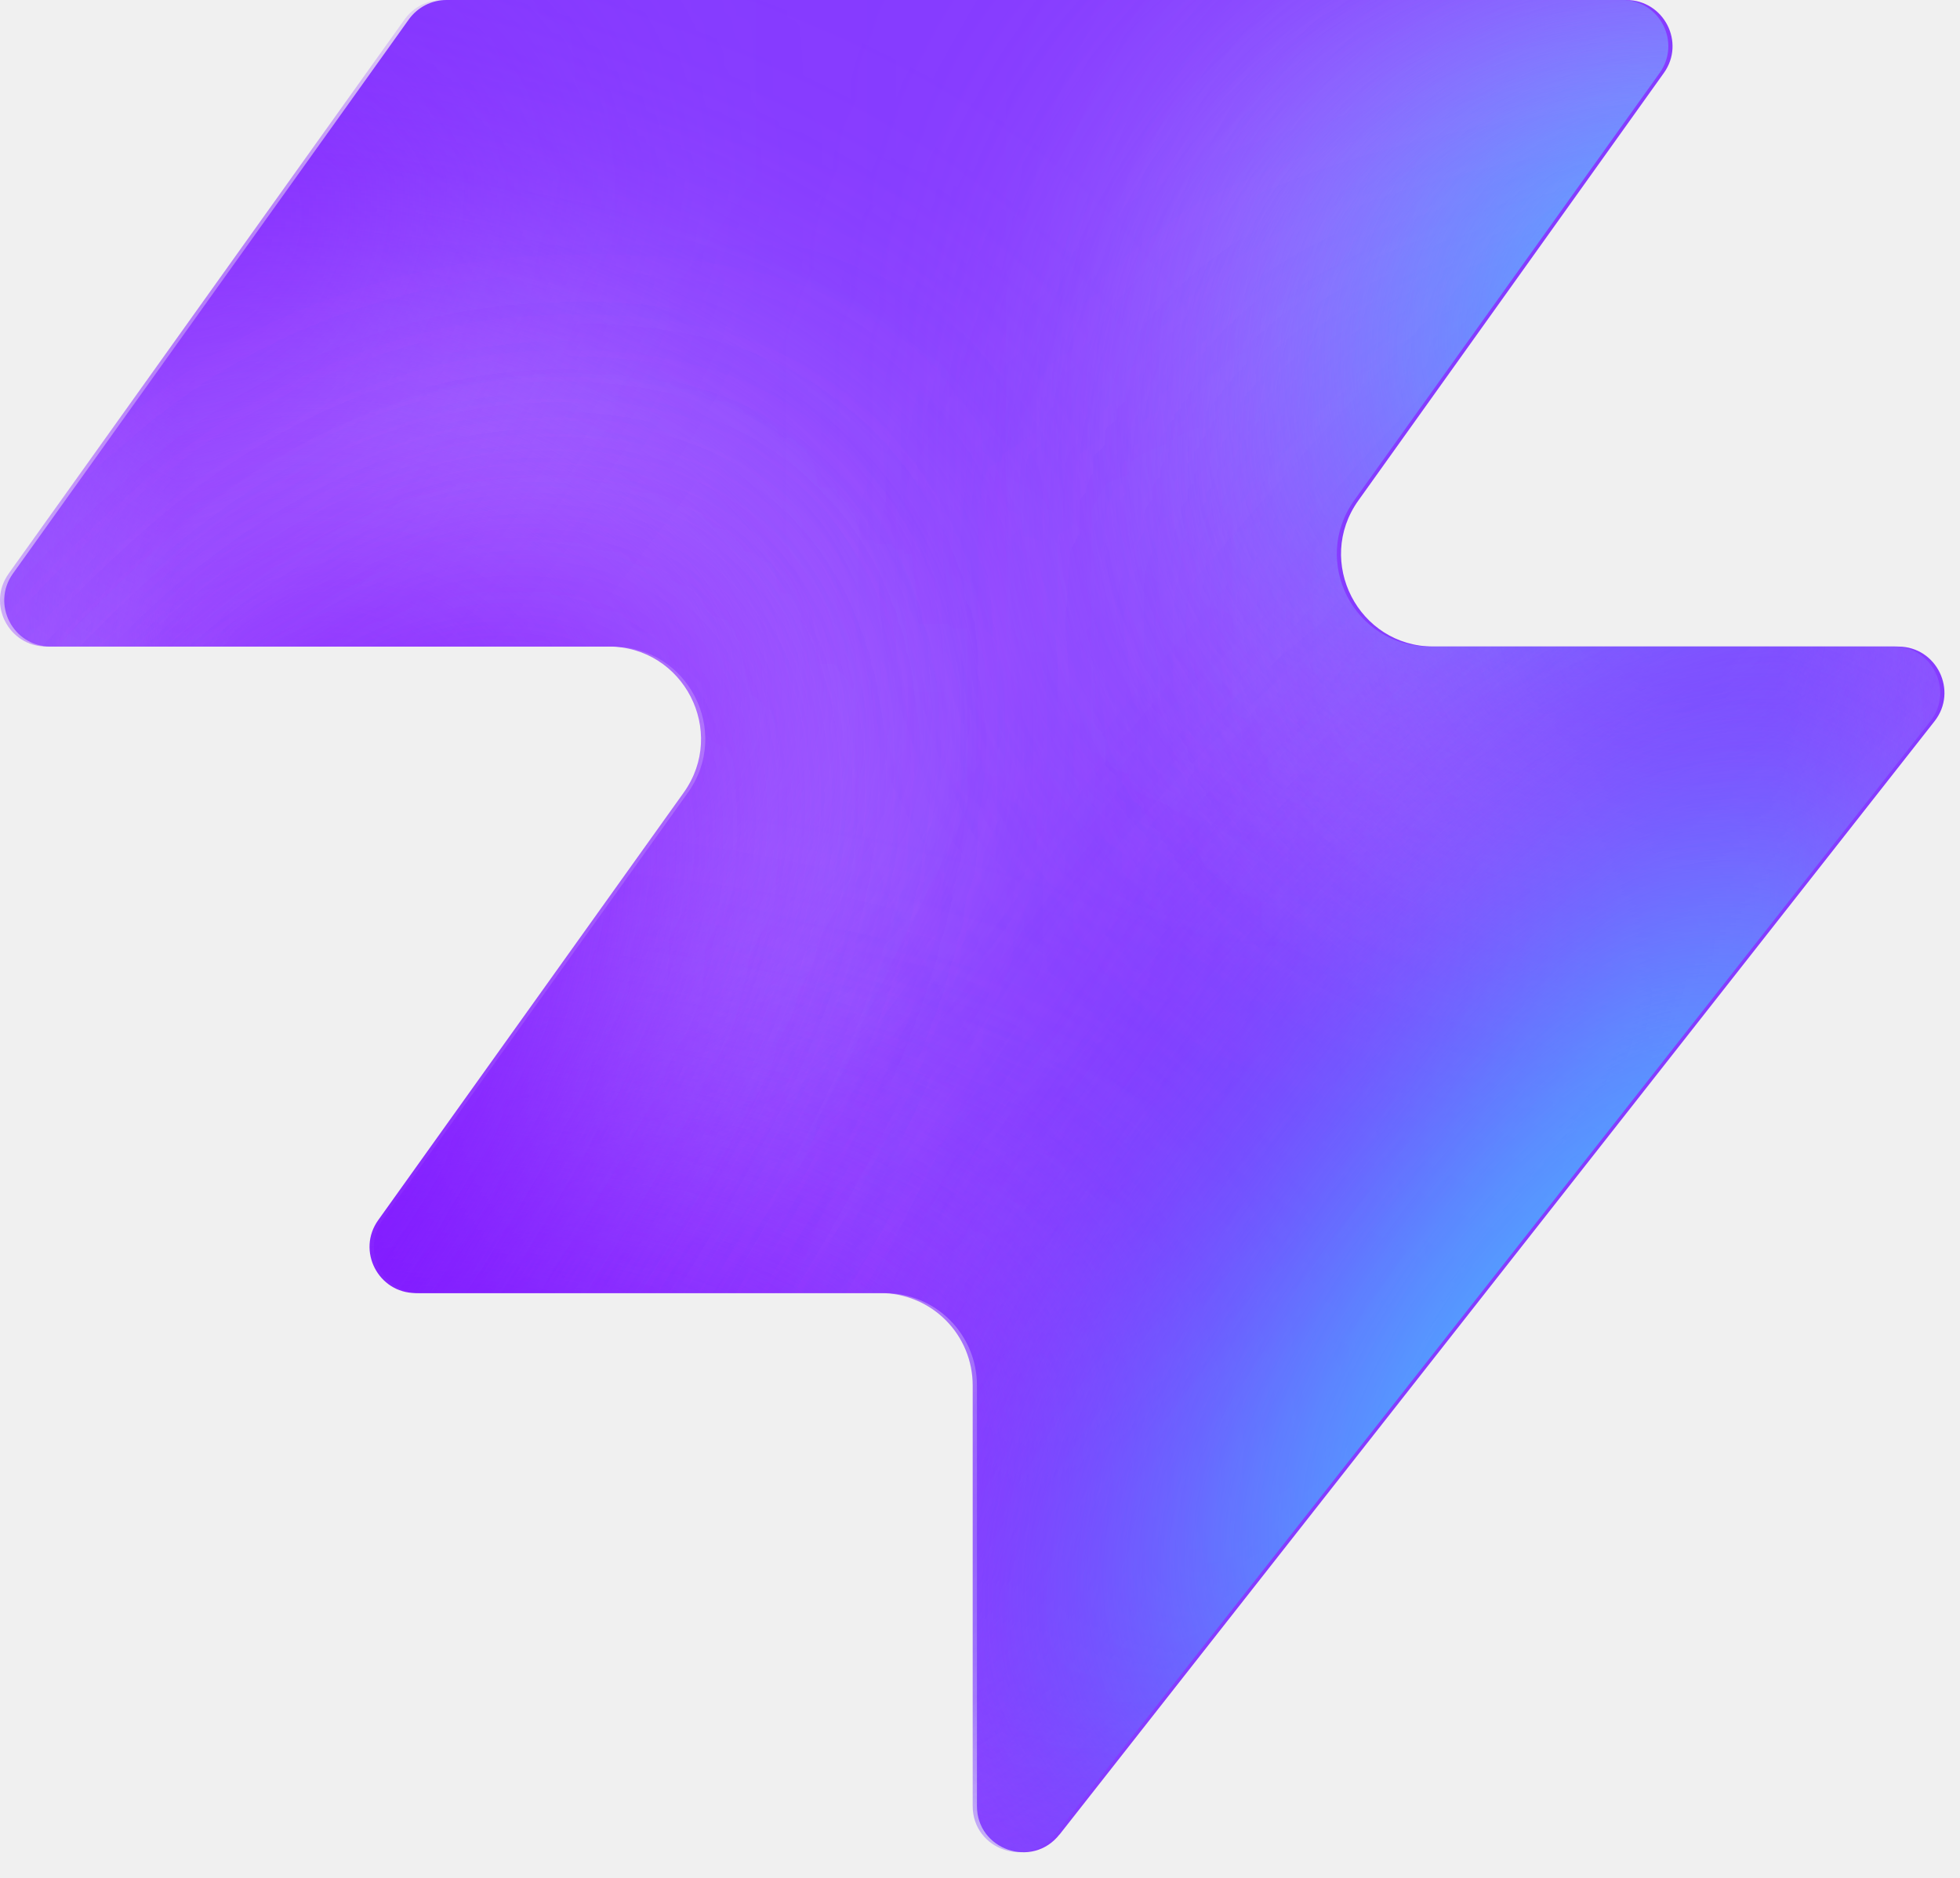
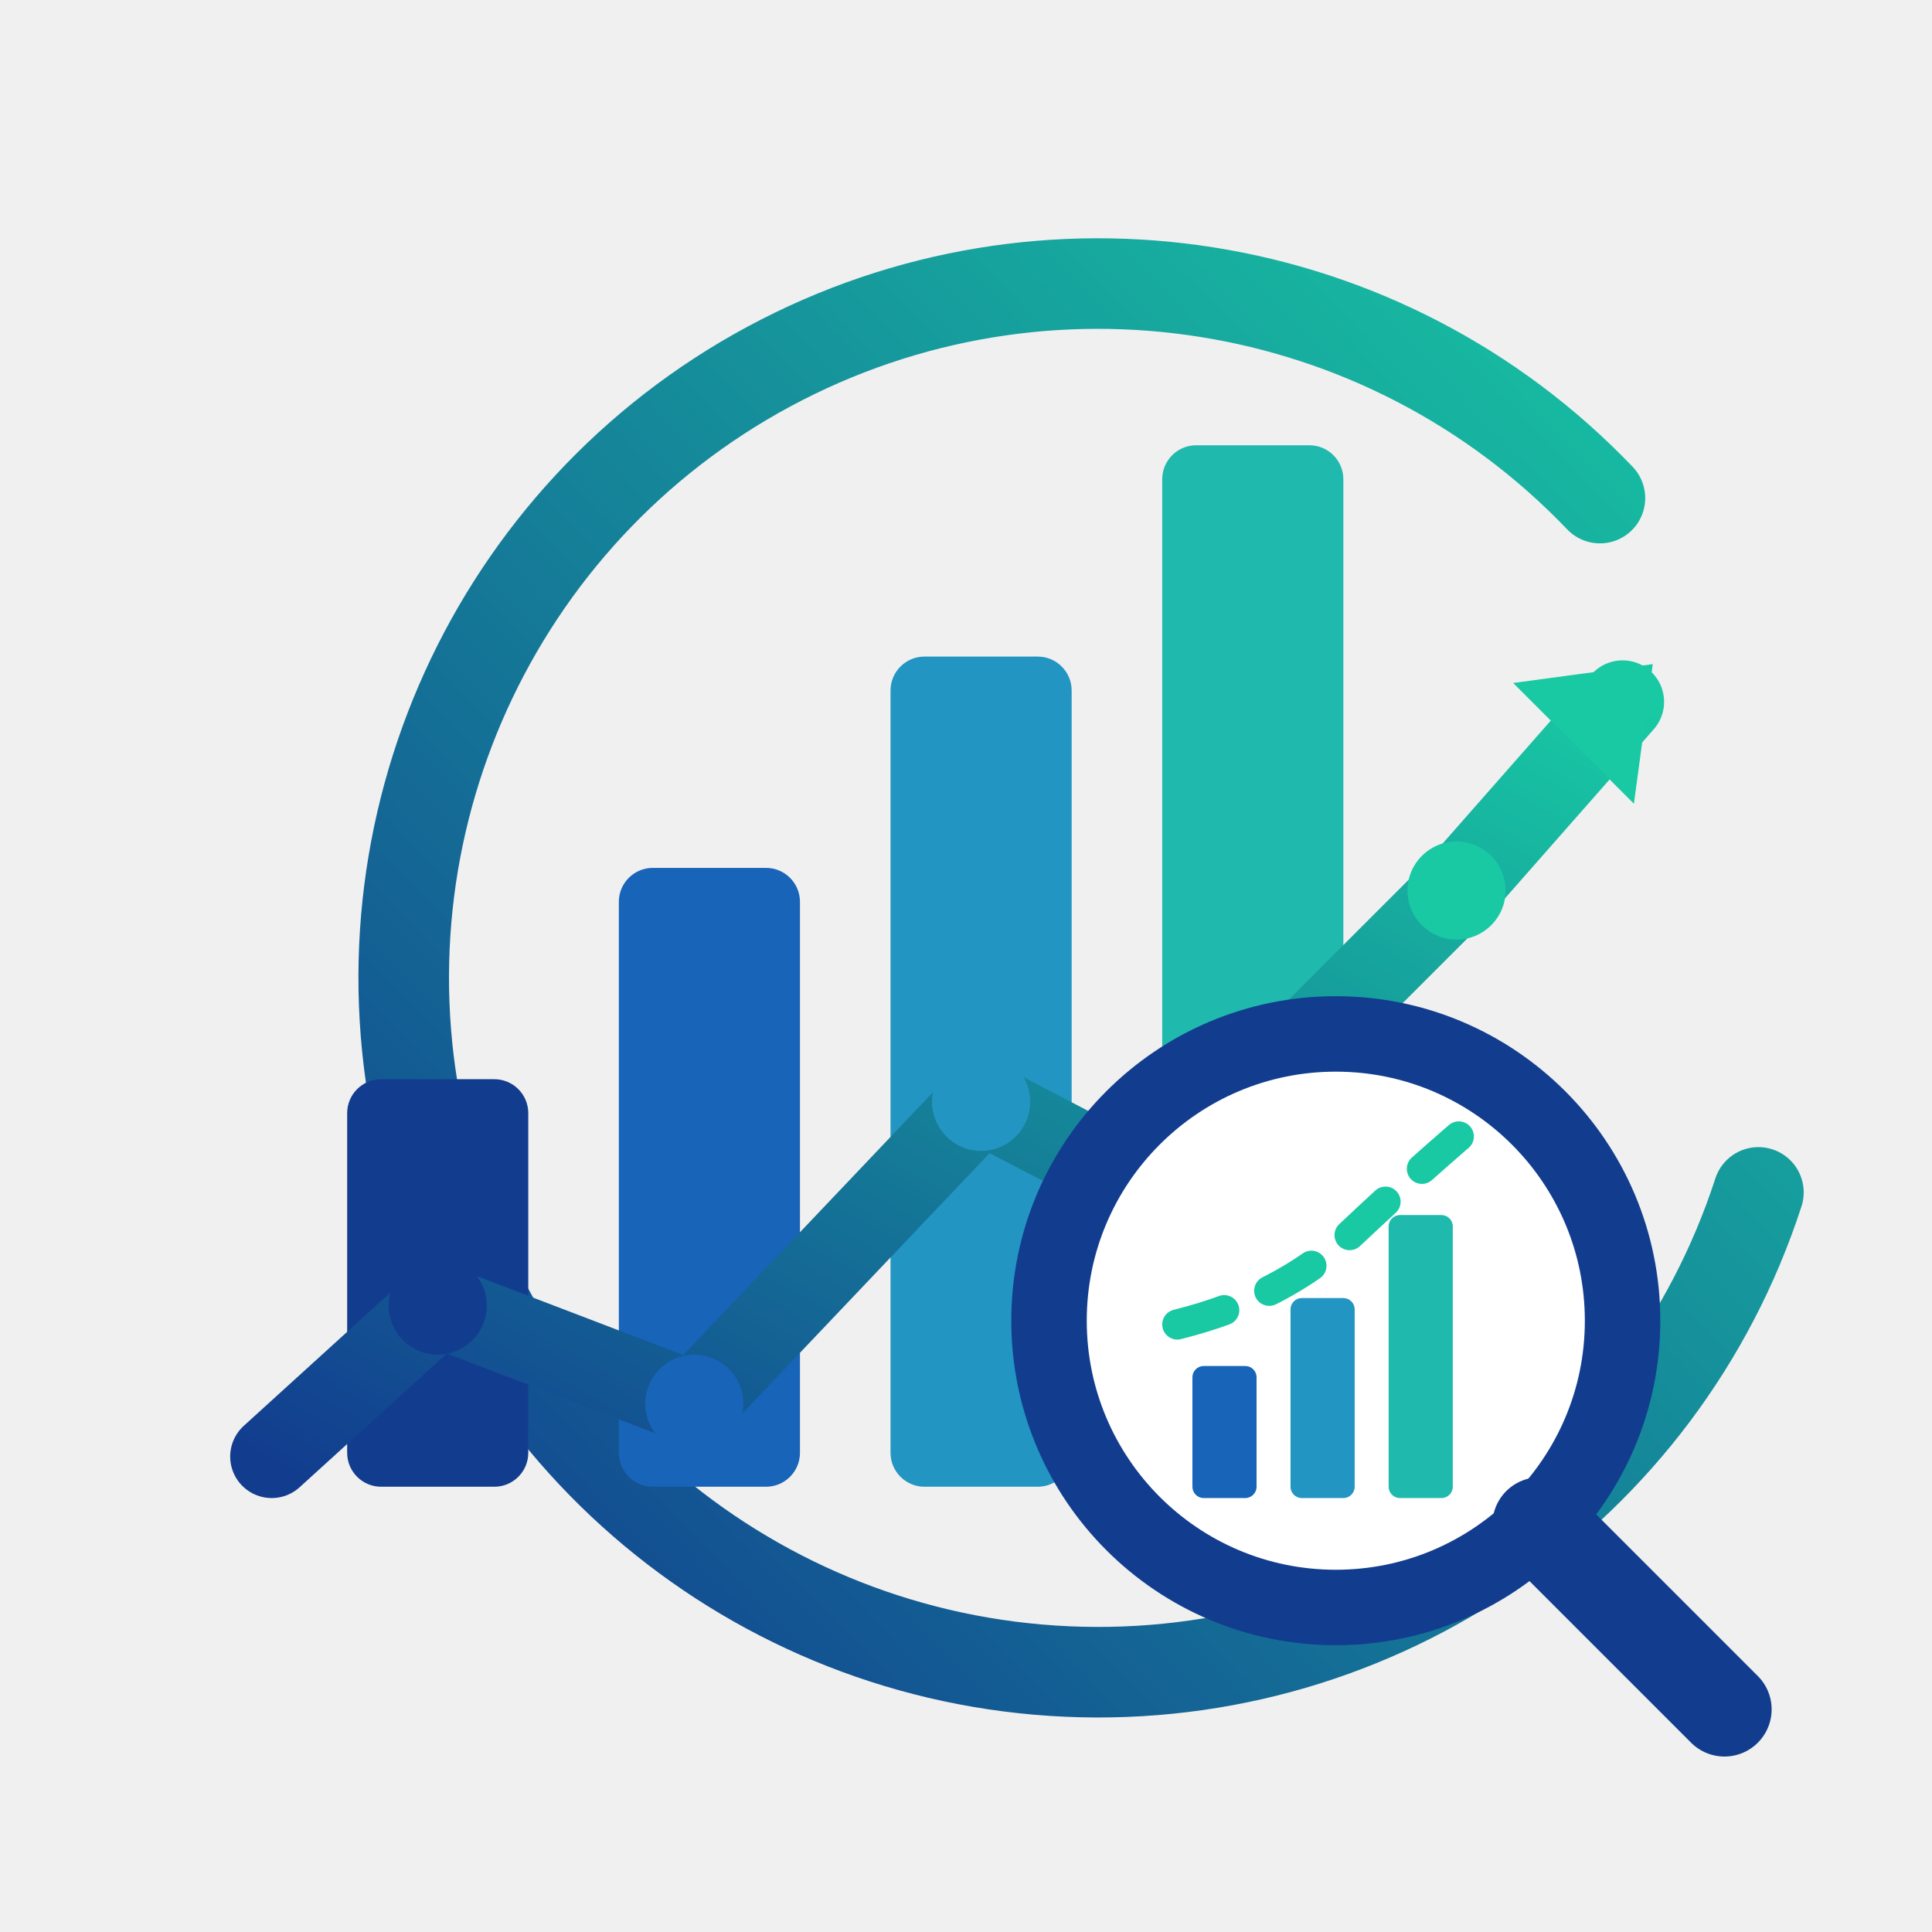
- <svg xmlns="http://www.w3.org/2000/svg" width="48" height="46" fill="none" viewBox="0 0 48 46">
-   <path fill="#863bff" d="M25.946 44.938c-.664.845-2.021.375-2.021-.698V33.937a2.26 2.26 0 0 0-2.262-2.262H10.287c-.92 0-1.456-1.04-.92-1.788l7.48-10.471c1.07-1.497 0-3.578-1.842-3.578H1.237c-.92 0-1.456-1.04-.92-1.788L10.013.474c.214-.297.556-.474.92-.474h28.894c.92 0 1.456 1.04.92 1.788l-7.48 10.471c-1.07 1.498 0 3.579 1.842 3.579h11.377c.943 0 1.473 1.088.89 1.83L25.947 44.94z" style="fill:#863bff;fill:color(display-p3 .525 .23 1);fill-opacity:1" />
-   <mask id="a" width="48" height="46" x="0" y="0" maskUnits="userSpaceOnUse" style="mask-type:alpha">
-     <path fill="#000" d="M25.842 44.938c-.664.844-2.021.375-2.021-.698V33.937a2.26 2.26 0 0 0-2.262-2.262H10.183c-.92 0-1.456-1.04-.92-1.788l7.48-10.471c1.07-1.498 0-3.579-1.842-3.579H1.133c-.92 0-1.456-1.04-.92-1.787L9.91.473c.214-.297.556-.474.92-.474h28.894c.92 0 1.456 1.04.92 1.788l-7.48 10.471c-1.07 1.498 0 3.578 1.842 3.578h11.377c.943 0 1.473 1.088.89 1.832L25.843 44.94z" style="fill:#000;fill-opacity:1" />
-   </mask>
-   <g mask="url(#a)">
-     <g filter="url(#b)">
-       <ellipse cx="5.508" cy="14.704" fill="#ede6ff" rx="5.508" ry="14.704" style="fill:#ede6ff;fill:color(display-p3 .927 .903 1);fill-opacity:1" transform="matrix(.00324 1 1 -.00324 -4.47 31.516)" />
-     </g>
-     <g filter="url(#c)">
-       <ellipse cx="10.399" cy="29.851" fill="#ede6ff" rx="10.399" ry="29.851" style="fill:#ede6ff;fill:color(display-p3 .927 .903 1);fill-opacity:1" transform="matrix(.00324 1 1 -.00324 -39.328 7.883)" />
-     </g>
-     <g filter="url(#d)">
-       <ellipse cx="5.508" cy="30.487" fill="#7e14ff" rx="5.508" ry="30.487" style="fill:#7e14ff;fill:color(display-p3 .492 .077 1);fill-opacity:1" transform="rotate(89.814 -25.913 -14.639)scale(1 -1)" />
-     </g>
-     <g filter="url(#e)">
-       <ellipse cx="5.508" cy="30.599" fill="#7e14ff" rx="5.508" ry="30.599" style="fill:#7e14ff;fill:color(display-p3 .492 .077 1);fill-opacity:1" transform="rotate(89.814 -32.644 -3.334)scale(1 -1)" />
-     </g>
-     <g filter="url(#f)">
-       <ellipse cx="5.508" cy="30.599" fill="#7e14ff" rx="5.508" ry="30.599" style="fill:#7e14ff;fill:color(display-p3 .492 .077 1);fill-opacity:1" transform="matrix(.00324 1 1 -.00324 -34.34 30.47)" />
-     </g>
-     <g filter="url(#g)">
-       <ellipse cx="14.072" cy="22.078" fill="#ede6ff" rx="14.072" ry="22.078" style="fill:#ede6ff;fill:color(display-p3 .927 .903 1);fill-opacity:1" transform="rotate(93.35 24.506 48.493)scale(-1 1)" />
-     </g>
-     <g filter="url(#h)">
-       <ellipse cx="3.47" cy="21.501" fill="#7e14ff" rx="3.47" ry="21.501" style="fill:#7e14ff;fill:color(display-p3 .492 .077 1);fill-opacity:1" transform="rotate(89.009 28.708 47.59)scale(-1 1)" />
-     </g>
-     <g filter="url(#i)">
-       <ellipse cx="3.47" cy="21.501" fill="#7e14ff" rx="3.47" ry="21.501" style="fill:#7e14ff;fill:color(display-p3 .492 .077 1);fill-opacity:1" transform="rotate(89.009 28.708 47.59)scale(-1 1)" />
-     </g>
-     <g filter="url(#j)">
-       <ellipse cx=".387" cy="8.972" fill="#7e14ff" rx="4.407" ry="29.108" style="fill:#7e14ff;fill:color(display-p3 .492 .077 1);fill-opacity:1" transform="rotate(39.51 .387 8.972)" />
-     </g>
-     <g filter="url(#k)">
-       <ellipse cx="47.523" cy="-6.092" fill="#7e14ff" rx="4.407" ry="29.108" style="fill:#7e14ff;fill:color(display-p3 .492 .077 1);fill-opacity:1" transform="rotate(37.892 47.523 -6.092)" />
-     </g>
-     <g filter="url(#l)">
-       <ellipse cx="41.412" cy="6.333" fill="#47bfff" rx="5.971" ry="9.665" style="fill:#47bfff;fill:color(display-p3 .28 .748 1);fill-opacity:1" transform="rotate(37.892 41.412 6.333)" />
-     </g>
-     <g filter="url(#m)">
-       <ellipse cx="-1.879" cy="38.332" fill="#7e14ff" rx="4.407" ry="29.108" style="fill:#7e14ff;fill:color(display-p3 .492 .077 1);fill-opacity:1" transform="rotate(37.892 -1.88 38.332)" />
-     </g>
-     <g filter="url(#n)">
-       <ellipse cx="-1.879" cy="38.332" fill="#7e14ff" rx="4.407" ry="29.108" style="fill:#7e14ff;fill:color(display-p3 .492 .077 1);fill-opacity:1" transform="rotate(37.892 -1.88 38.332)" />
-     </g>
-     <g filter="url(#o)">
-       <ellipse cx="35.651" cy="29.907" fill="#7e14ff" rx="4.407" ry="29.108" style="fill:#7e14ff;fill:color(display-p3 .492 .077 1);fill-opacity:1" transform="rotate(37.892 35.651 29.907)" />
-     </g>
-     <g filter="url(#p)">
-       <ellipse cx="38.418" cy="32.4" fill="#47bfff" rx="5.971" ry="15.297" style="fill:#47bfff;fill:color(display-p3 .28 .748 1);fill-opacity:1" transform="rotate(37.892 38.418 32.4)" />
-     </g>
-   </g>
+ <svg xmlns="http://www.w3.org/2000/svg" viewBox="0 0 512 512">
  <defs>
-     <filter id="b" width="60.045" height="41.654" x="-19.77" y="16.149" color-interpolation-filters="sRGB" filterUnits="userSpaceOnUse">
-       <feFlood flood-opacity="0" result="BackgroundImageFix" />
-       <feBlend in="SourceGraphic" in2="BackgroundImageFix" result="shape" />
-       <feGaussianBlur result="effect1_foregroundBlur_2002_17158" stdDeviation="7.659" />
-     </filter>
-     <filter id="c" width="90.34" height="51.437" x="-54.613" y="-7.533" color-interpolation-filters="sRGB" filterUnits="userSpaceOnUse">
-       <feFlood flood-opacity="0" result="BackgroundImageFix" />
-       <feBlend in="SourceGraphic" in2="BackgroundImageFix" result="shape" />
-       <feGaussianBlur result="effect1_foregroundBlur_2002_17158" stdDeviation="7.659" />
-     </filter>
-     <filter id="d" width="79.355" height="29.4" x="-49.64" y="2.03" color-interpolation-filters="sRGB" filterUnits="userSpaceOnUse">
-       <feFlood flood-opacity="0" result="BackgroundImageFix" />
-       <feBlend in="SourceGraphic" in2="BackgroundImageFix" result="shape" />
-       <feGaussianBlur result="effect1_foregroundBlur_2002_17158" stdDeviation="4.596" />
-     </filter>
-     <filter id="e" width="79.579" height="29.4" x="-45.045" y="20.029" color-interpolation-filters="sRGB" filterUnits="userSpaceOnUse">
-       <feFlood flood-opacity="0" result="BackgroundImageFix" />
-       <feBlend in="SourceGraphic" in2="BackgroundImageFix" result="shape" />
-       <feGaussianBlur result="effect1_foregroundBlur_2002_17158" stdDeviation="4.596" />
-     </filter>
-     <filter id="f" width="79.579" height="29.4" x="-43.513" y="21.178" color-interpolation-filters="sRGB" filterUnits="userSpaceOnUse">
-       <feFlood flood-opacity="0" result="BackgroundImageFix" />
-       <feBlend in="SourceGraphic" in2="BackgroundImageFix" result="shape" />
-       <feGaussianBlur result="effect1_foregroundBlur_2002_17158" stdDeviation="4.596" />
-     </filter>
-     <filter id="g" width="74.749" height="58.852" x="15.756" y="-17.901" color-interpolation-filters="sRGB" filterUnits="userSpaceOnUse">
-       <feFlood flood-opacity="0" result="BackgroundImageFix" />
-       <feBlend in="SourceGraphic" in2="BackgroundImageFix" result="shape" />
-       <feGaussianBlur result="effect1_foregroundBlur_2002_17158" stdDeviation="7.659" />
-     </filter>
-     <filter id="h" width="61.377" height="25.362" x="23.548" y="2.284" color-interpolation-filters="sRGB" filterUnits="userSpaceOnUse">
-       <feFlood flood-opacity="0" result="BackgroundImageFix" />
-       <feBlend in="SourceGraphic" in2="BackgroundImageFix" result="shape" />
-       <feGaussianBlur result="effect1_foregroundBlur_2002_17158" stdDeviation="4.596" />
-     </filter>
-     <filter id="i" width="61.377" height="25.362" x="23.548" y="2.284" color-interpolation-filters="sRGB" filterUnits="userSpaceOnUse">
-       <feFlood flood-opacity="0" result="BackgroundImageFix" />
-       <feBlend in="SourceGraphic" in2="BackgroundImageFix" result="shape" />
-       <feGaussianBlur result="effect1_foregroundBlur_2002_17158" stdDeviation="4.596" />
-     </filter>
-     <filter id="j" width="56.045" height="63.649" x="-27.636" y="-22.853" color-interpolation-filters="sRGB" filterUnits="userSpaceOnUse">
-       <feFlood flood-opacity="0" result="BackgroundImageFix" />
-       <feBlend in="SourceGraphic" in2="BackgroundImageFix" result="shape" />
-       <feGaussianBlur result="effect1_foregroundBlur_2002_17158" stdDeviation="4.596" />
-     </filter>
-     <filter id="k" width="54.814" height="64.646" x="20.116" y="-38.415" color-interpolation-filters="sRGB" filterUnits="userSpaceOnUse">
-       <feFlood flood-opacity="0" result="BackgroundImageFix" />
-       <feBlend in="SourceGraphic" in2="BackgroundImageFix" result="shape" />
-       <feGaussianBlur result="effect1_foregroundBlur_2002_17158" stdDeviation="4.596" />
-     </filter>
-     <filter id="l" width="33.541" height="35.313" x="24.641" y="-11.323" color-interpolation-filters="sRGB" filterUnits="userSpaceOnUse">
-       <feFlood flood-opacity="0" result="BackgroundImageFix" />
-       <feBlend in="SourceGraphic" in2="BackgroundImageFix" result="shape" />
-       <feGaussianBlur result="effect1_foregroundBlur_2002_17158" stdDeviation="4.596" />
-     </filter>
-     <filter id="m" width="54.814" height="64.646" x="-29.286" y="6.009" color-interpolation-filters="sRGB" filterUnits="userSpaceOnUse">
-       <feFlood flood-opacity="0" result="BackgroundImageFix" />
-       <feBlend in="SourceGraphic" in2="BackgroundImageFix" result="shape" />
-       <feGaussianBlur result="effect1_foregroundBlur_2002_17158" stdDeviation="4.596" />
-     </filter>
-     <filter id="n" width="54.814" height="64.646" x="-29.286" y="6.009" color-interpolation-filters="sRGB" filterUnits="userSpaceOnUse">
-       <feFlood flood-opacity="0" result="BackgroundImageFix" />
-       <feBlend in="SourceGraphic" in2="BackgroundImageFix" result="shape" />
-       <feGaussianBlur result="effect1_foregroundBlur_2002_17158" stdDeviation="4.596" />
-     </filter>
-     <filter id="o" width="54.814" height="64.646" x="8.244" y="-2.416" color-interpolation-filters="sRGB" filterUnits="userSpaceOnUse">
-       <feFlood flood-opacity="0" result="BackgroundImageFix" />
-       <feBlend in="SourceGraphic" in2="BackgroundImageFix" result="shape" />
-       <feGaussianBlur result="effect1_foregroundBlur_2002_17158" stdDeviation="4.596" />
-     </filter>
-     <filter id="p" width="39.409" height="43.623" x="18.713" y="10.588" color-interpolation-filters="sRGB" filterUnits="userSpaceOnUse">
-       <feFlood flood-opacity="0" result="BackgroundImageFix" />
-       <feBlend in="SourceGraphic" in2="BackgroundImageFix" result="shape" />
-       <feGaussianBlur result="effect1_foregroundBlur_2002_17158" stdDeviation="4.596" />
-     </filter>
+     <linearGradient id="g" x1="0" y1="1" x2="1" y2="0">
+       <stop offset="0" stop-color="#123D8F" />
+       <stop offset="1" stop-color="#18C9A3" />
+     </linearGradient>
  </defs>
+   <path d="M424 132a184 184 0 1 0 42 184" fill="none" stroke="url(#g)" stroke-width="24" stroke-linecap="round" />
+   <rect x="92" y="286" width="48" height="108" rx="9" fill="#123D8F" />
+   <rect x="164" y="230" width="48" height="164" rx="9" fill="#1764B8" />
+   <rect x="236" y="174" width="48" height="220" rx="9" fill="#2295C2" />
+   <rect x="308" y="118" width="48" height="276" rx="9" fill="#20B9AE" />
+   <path d="M72 386 L116 346 L184 372 L260 292 L306 316 L386 236 L430 186" fill="none" stroke="url(#g)" stroke-width="22" stroke-linecap="round" stroke-linejoin="round" />
+   <path d="M401 181 L438 176 L433 213 Z" fill="#18C9A3" />
+   <circle cx="116" cy="346" r="13" fill="#123D8F" />
+   <circle cx="184" cy="372" r="13" fill="#1764B8" />
+   <circle cx="260" cy="292" r="13" fill="#2295C2" />
+   <circle cx="386" cy="236" r="13" fill="#18C9A3" />
+   <circle cx="354" cy="350" r="76" fill="white" stroke="#123D8F" stroke-width="20" />
+   <path d="M408 404 L457 453" fill="none" stroke="#123D8F" stroke-width="25" stroke-linecap="round" />
+   <rect x="316" y="362" width="17" height="35" rx="3" fill="#1764B8" />
+   <rect x="342" y="344" width="17" height="53" rx="3" fill="#2295C2" />
+   <rect x="368" y="322" width="17" height="75" rx="3" fill="#20B9AE" />
+   <path d="M312 351 Q340 344 358 327 T395 294" fill="none" stroke="#18C9A3" stroke-width="8" stroke-linecap="round" stroke-dasharray="13 13" />
</svg>
